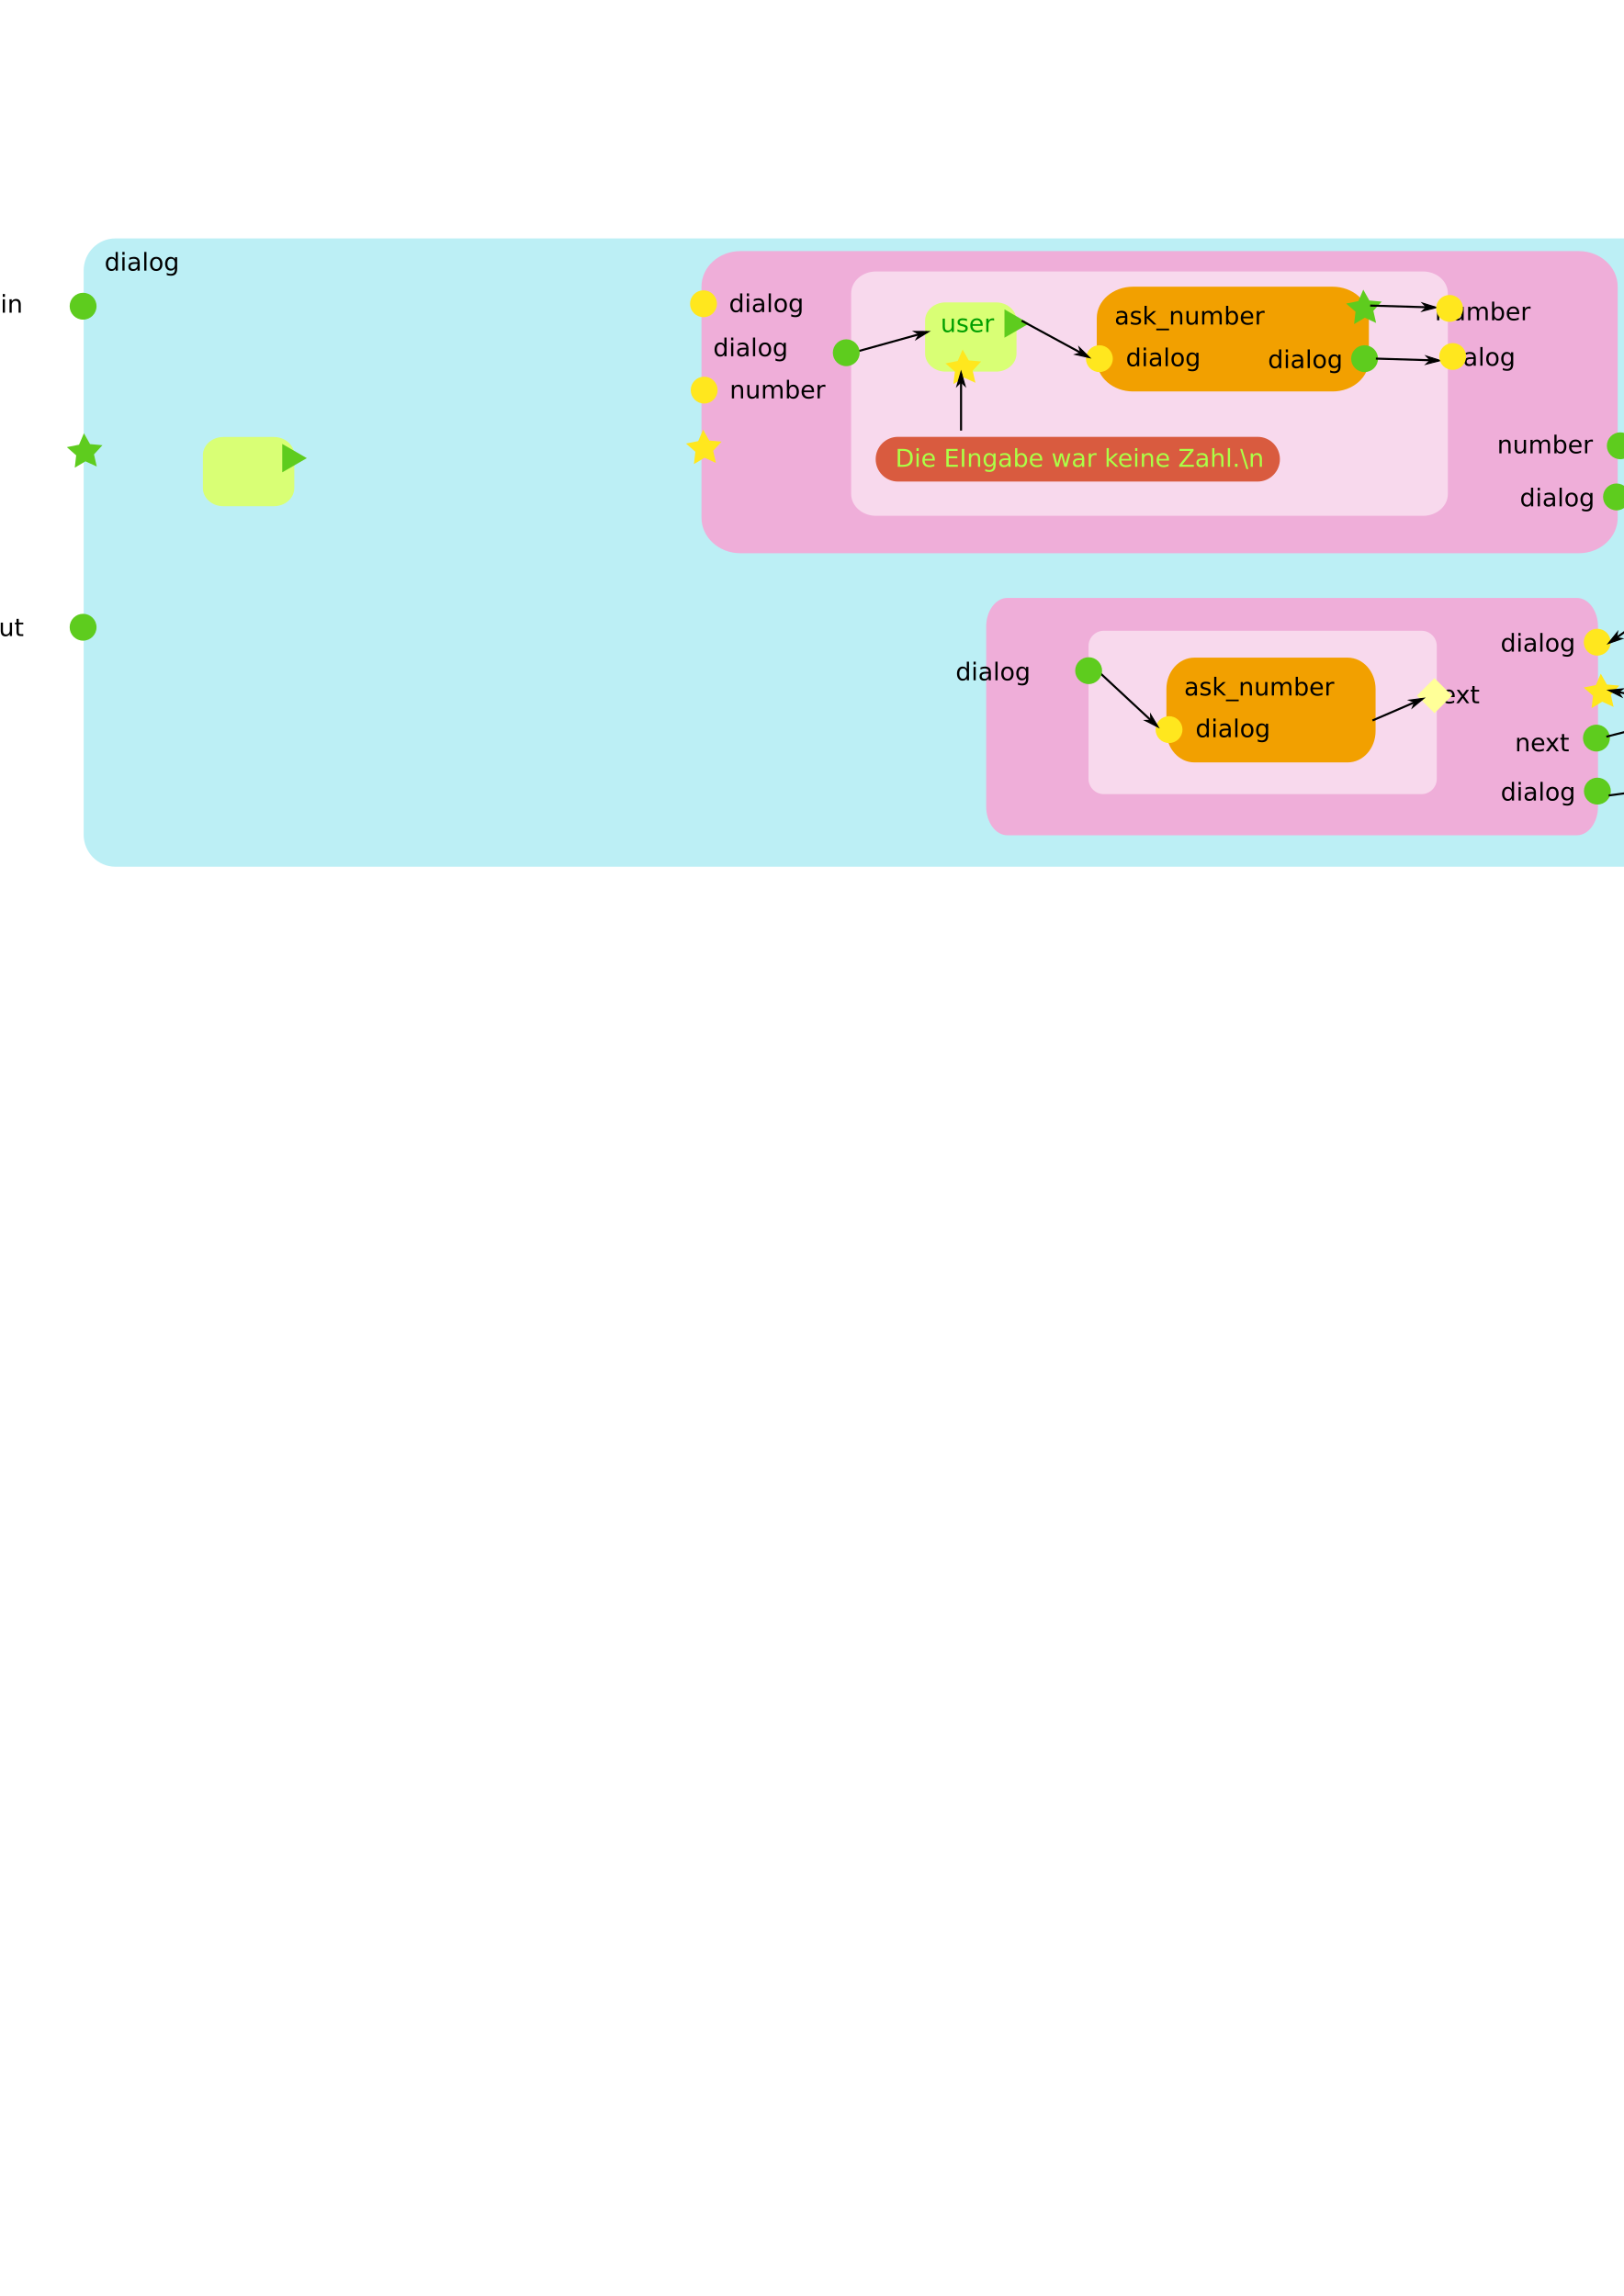
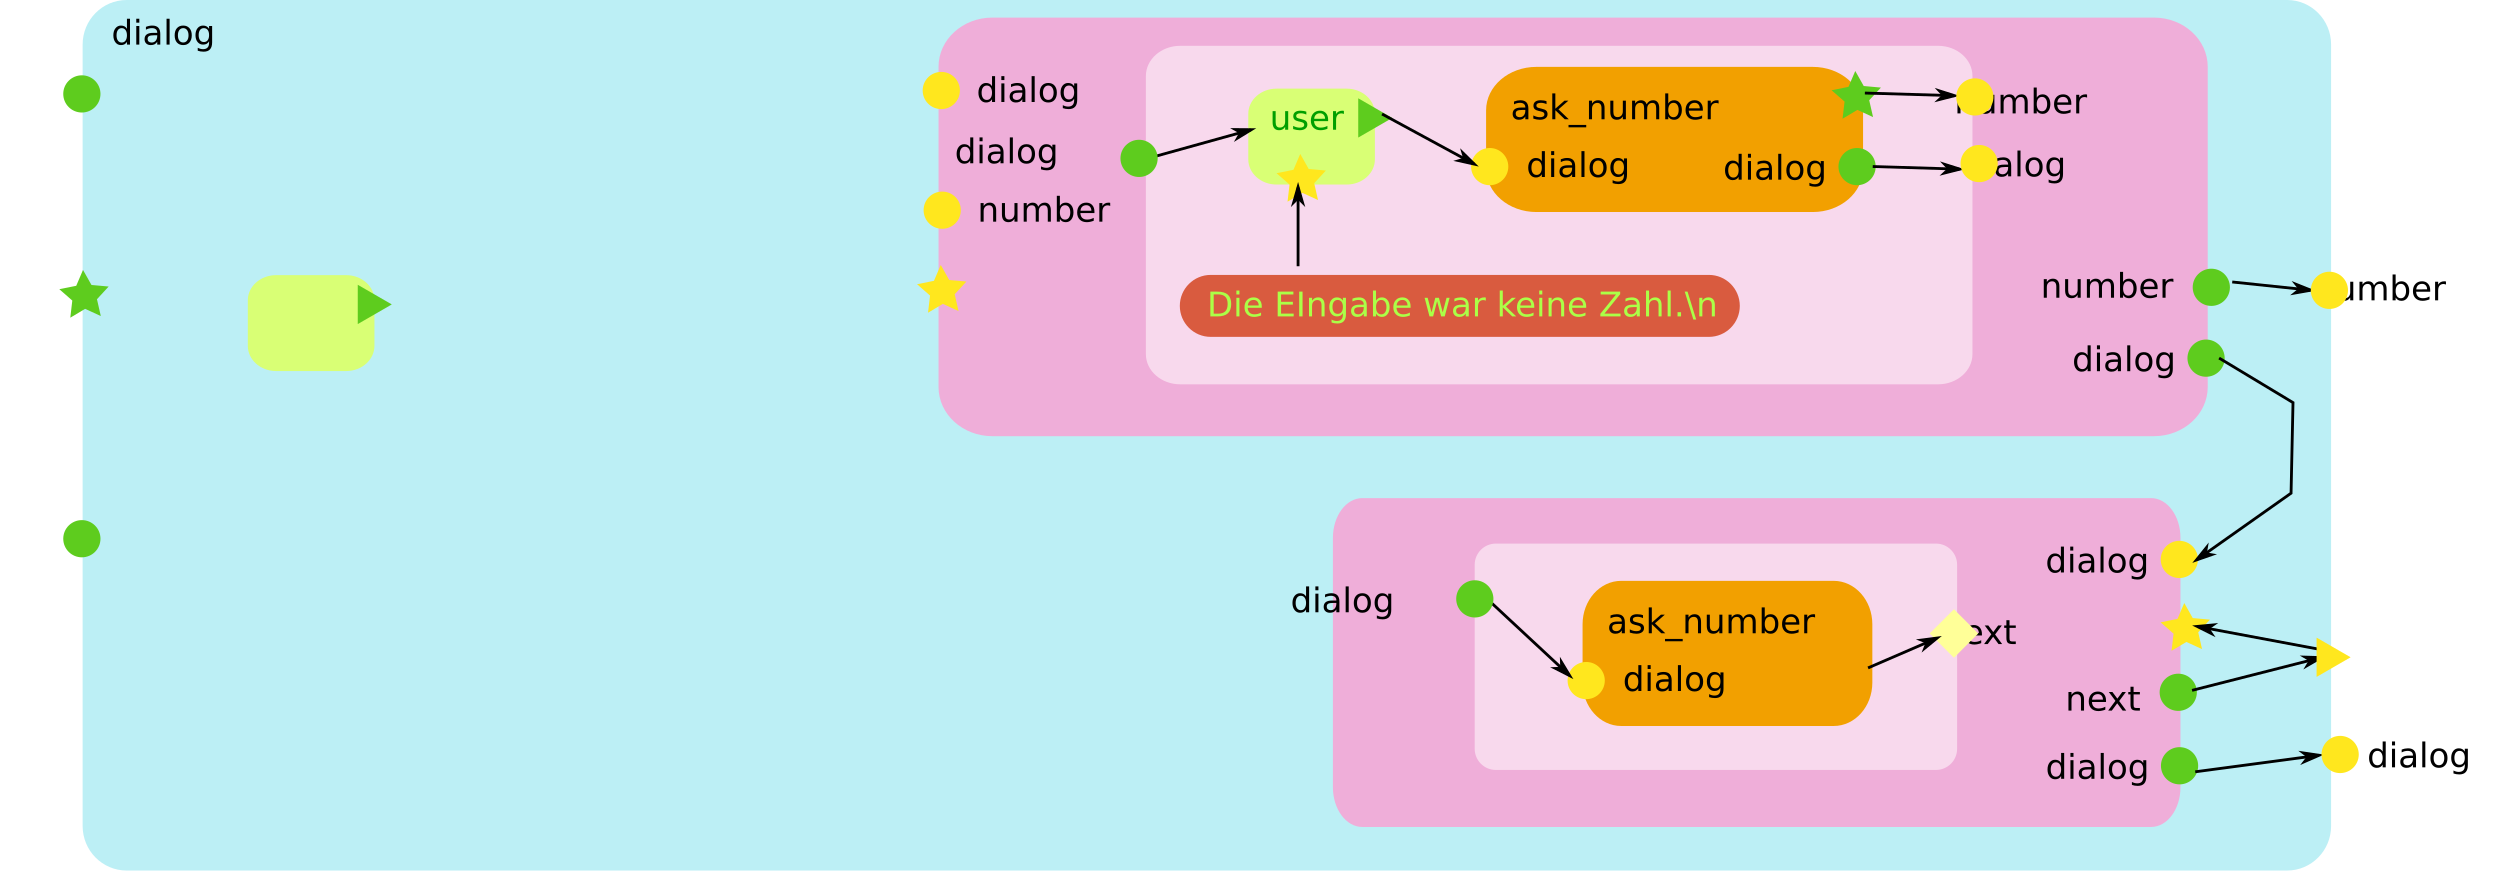
- <svg xmlns="http://www.w3.org/2000/svg" width="210mm" height="297mm" id="svg2">
+ <svg xmlns="http://www.w3.org/2000/svg" width="882.162" height="307.181" id="svg2" version="1.0">
  <defs id="defs4">
-     <marker orient="auto" refY="0.0" refX="0.0" id="Arrow1Mend" style="overflow:visible;">
-       <path id="path3251" d="M 0.0,0.0 L 5.0,-5.0 L -12.5,0.0 L 5.0,5.0 L 0.0,0.0 z " style="fill-rule:evenodd;stroke:#000000;stroke-width:1.0pt;marker-start:none;" transform="scale(0.4) rotate(180) translate(10,0)" />
+     <marker orient="auto" refY="0" refX="0" id="Arrow1Mend" style="overflow:visible">
+       <path id="path3251" d="M 0,0 L 5,-5 L -12.5,0 L 5,5 L 0,0 z" style="fill-rule:evenodd;stroke:#000000;stroke-width:1pt;marker-start:none" transform="matrix(-0.4,0,0,-0.4,-4,0)" />
    </marker>
  </defs>
-   <g id="layer1" style="display:inline">
+   <g id="layer1" style="display:inline" transform="translate(-11.733,-116.564)">
    <text xml:space="preserve" style="font-size:12px;font-style:normal;font-weight:normal;fill:#000000;fill-opacity:1;stroke:none;stroke-width:1px;stroke-linecap:butt;stroke-linejoin:miter;stroke-opacity:1;font-family:Bitstream Vera Sans" x="437.901" y="424.552" id="text6646">
      <tspan id="tspan6648" x="437.901" y="424.552" />
    </text>
    <flowRoot xml:space="preserve" id="flowRoot8783" style="font-size:12px;font-style:normal;font-weight:normal;fill:#000000;fill-opacity:1;stroke:none;stroke-width:1px;stroke-linecap:butt;stroke-linejoin:miter;stroke-opacity:1;font-family:Bitstream Vera Sans">
      <flowRegion id="flowRegion8785">
        <rect id="rect8787" width="96.36" height="41.202" x="147.531" y="302.746" />
      </flowRegion>
      <flowPara id="flowPara8789" />
    </flowRoot>
    <rect style="fill:#bceff5;fill-opacity:1;stroke:none;stroke-width:0.5;stroke-linecap:round;stroke-linejoin:round;stroke-miterlimit:4;stroke-dasharray:none;stroke-opacity:1" id="rect2602" width="793.401" height="307.181" x="40.891" y="116.564" rx="15.516" ry="15.713" />
    <text xml:space="preserve" style="font-size:12px;font-style:normal;font-weight:normal;fill:#000000;fill-opacity:1;stroke:none;stroke-width:1px;stroke-linecap:butt;stroke-linejoin:miter;stroke-opacity:1;font-family:Bitstream Vera Sans" x="51.076" y="132.305" id="text2604">
      <tspan id="tspan2606" x="51.076" y="132.305">dialog</tspan>
    </text>
    <text id="text2608" y="152.87" x="30.23" style="font-size:12px;font-style:normal;font-weight:normal;text-align:end;writing-mode:lr-tb;text-anchor:end;fill:#000000;fill-opacity:1;stroke:none;stroke-width:1px;stroke-linecap:butt;stroke-linejoin:miter;stroke-opacity:1;font-family:Bitstream Vera Sans" xml:space="preserve">
      <tspan y="152.87" x="30.23" id="tspan2610">in</tspan>
    </text>
    <text xml:space="preserve" style="font-size:12px;font-style:normal;font-weight:normal;text-align:end;writing-mode:lr-tb;text-anchor:end;fill:#000000;fill-opacity:1;stroke:none;stroke-width:1px;stroke-linecap:butt;stroke-linejoin:miter;stroke-opacity:1;font-family:Bitstream Vera Sans" x="30.735" y="310.956" id="text2612">
      <tspan id="tspan2614" x="30.735" y="310.956">out</tspan>
    </text>
    <g style="fill:#5ecc1e;fill-opacity:1" transform="translate(-323.5229,-83.96595)" id="g2630">
      <path style="fill:#5ecc1e;fill-opacity:1;stroke:none;stroke-width:0.5;stroke-linecap:round;stroke-linejoin:round;stroke-miterlimit:4;stroke-dasharray:none;stroke-opacity:1" id="path2632" d="M 391.277,298.265 L 385.744,295.728 L 380.517,298.847 L 381.22,292.801 L 376.639,288.793 L 382.606,287.594 L 385.002,281.998 L 387.986,287.303 L 394.049,287.852 L 389.925,292.33 L 391.277,298.265 z" transform="translate(-20.4531,13.78361)" />
    </g>
    <rect style="fill:#efaed9;fill-opacity:1;stroke:none;stroke-width:0.5;stroke-linecap:round;stroke-linejoin:round;stroke-miterlimit:4;stroke-dasharray:none;stroke-opacity:1" id="rect5035" width="447.857" height="147.707" x="342.906" y="122.771" rx="18.983" ry="17.358" />
    <g id="g5037" transform="translate(-20.85876,-85.72146)" style="fill:#ffe71e;fill-opacity:1">
      <path transform="translate(-20.4531,13.78361)" d="M 391.277,298.265 L 385.744,295.728 L 380.517,298.847 L 381.22,292.801 L 376.639,288.793 L 382.606,287.594 L 385.002,281.998 L 387.986,287.303 L 394.049,287.852 L 389.925,292.33 L 391.277,298.265 z" id="path5039" style="fill:#ffe71e;fill-opacity:1;stroke:none;stroke-width:0.5;stroke-linecap:round;stroke-linejoin:round;stroke-miterlimit:4;stroke-dasharray:none;stroke-opacity:1" />
    </g>
    <path style="fill:#ffe71e;fill-opacity:1;stroke:none;stroke-width:0.5;stroke-linecap:round;stroke-linejoin:round;stroke-miterlimit:4;stroke-dasharray:none;stroke-opacity:1" id="path5041" d="M 143.442,283.636 A 6.566,6.566 0 1 1 130.31,283.636 A 6.566,6.566 0 1 1 143.442,283.636 z" transform="translate(207.0029,-135.1356)" />
    <text xml:space="preserve" style="font-size:12px;font-style:normal;font-weight:normal;fill:#000000;fill-opacity:1;stroke:none;stroke-width:1px;stroke-linecap:butt;stroke-linejoin:miter;stroke-opacity:1;font-family:Bitstream Vera Sans" x="356.328" y="152.561" id="text5043">
      <tspan id="tspan5045" x="356.328" y="152.561">dialog</tspan>
    </text>
    <path transform="translate(207.3303,-92.90561)" d="M 143.442,283.636 A 6.566,6.566 0 1 1 130.31,283.636 A 6.566,6.566 0 1 1 143.442,283.636 z" id="path5047" style="fill:#ffe71e;fill-opacity:1;stroke:none;stroke-width:0.5;stroke-linecap:round;stroke-linejoin:round;stroke-miterlimit:4;stroke-dasharray:none;stroke-opacity:1" />
    <text id="text5049" y="194.791" x="356.655" style="font-size:12px;font-style:normal;font-weight:normal;fill:#000000;fill-opacity:1;stroke:none;stroke-width:1px;stroke-linecap:butt;stroke-linejoin:miter;stroke-opacity:1;font-family:Bitstream Vera Sans" xml:space="preserve">
      <tspan y="194.791" x="356.655" id="tspan5051">number</tspan>
    </text>
    <rect style="fill:#f8d9ed;fill-opacity:1;stroke:none;stroke-width:0.5;stroke-linecap:round;stroke-linejoin:round;stroke-miterlimit:4;stroke-dasharray:none;stroke-opacity:1" id="rect5053" width="291.667" height="119.444" x="416.075" y="132.731" rx="12.114" ry="10.651" />
    <text xml:space="preserve" style="font-size:12px;font-style:normal;font-weight:normal;text-align:end;writing-mode:lr-tb;text-anchor:end;fill:#000000;fill-opacity:1;stroke:none;stroke-width:1px;stroke-linecap:butt;stroke-linejoin:miter;stroke-opacity:1;font-family:Bitstream Vera Sans" x="404.304" y="174.166" id="text5055">
      <tspan id="tspan5057" x="404.304" y="174.166">dialog</tspan>
    </text>
    <rect style="fill:#d95b3f;fill-opacity:1;stroke:none;stroke-width:0.5;stroke-linecap:round;stroke-linejoin:round;stroke-miterlimit:4;stroke-dasharray:none;stroke-opacity:1" id="rect5062" width="197.598" height="21.868" x="428.049" y="213.569" rx="10.911" ry="10.934" />
    <text xml:space="preserve" style="font-size:12px;font-style:normal;font-weight:normal;fill:#abff47;fill-opacity:1;stroke:none;stroke-width:1px;stroke-linecap:butt;stroke-linejoin:miter;stroke-opacity:1;font-family:Bitstream Vera Sans" x="437.645" y="228.216" id="text5064">
      <tspan id="tspan5066" x="437.645" y="228.216">Die EIngabe war keine Zahl.\n</tspan>
    </text>
    <rect ry="8.889" rx="9.969" y="147.84" x="452.208" height="33.844" width="44.68" id="rect5068" style="fill:#d9ff75;fill-opacity:1;stroke:none;stroke-width:0.5;stroke-linecap:round;stroke-linejoin:round;stroke-miterlimit:4;stroke-dasharray:none;stroke-opacity:1" />
    <g id="g5070" transform="translate(105.9945,-124.8981)" style="fill:#ffe71e;fill-opacity:1">
      <path transform="translate(-20.4531,13.78361)" d="M 391.277,298.265 L 385.744,295.728 L 380.517,298.847 L 381.22,292.801 L 376.639,288.793 L 382.606,287.594 L 385.002,281.998 L 387.986,287.303 L 394.049,287.852 L 389.925,292.33 L 391.277,298.265 z" id="path5072" style="fill:#ffe71e;fill-opacity:1;stroke:none;stroke-width:0.5;stroke-linecap:round;stroke-linejoin:round;stroke-miterlimit:4;stroke-dasharray:none;stroke-opacity:1" />
    </g>
    <text id="text5074" y="162.34" x="459.775" style="font-size:12px;font-style:normal;font-weight:normal;fill:#009f00;fill-opacity:1;stroke:none;stroke-width:1px;stroke-linecap:butt;stroke-linejoin:miter;stroke-opacity:1;font-family:Bitstream Vera Sans" xml:space="preserve">
      <tspan y="162.34" x="459.775" id="tspan5076">user</tspan>
    </text>
    <path transform="translate(137.0755,-121.8591)" d="M 365.933,280.035 L 353.928,286.966 L 353.928,273.104 L 365.933,280.035 z" id="path5082" style="fill:#5ecc1e;fill-opacity:1;stroke:none;stroke-width:0.5;stroke-linecap:round;stroke-linejoin:round;stroke-miterlimit:4;stroke-dasharray:none;stroke-opacity:1" />
    <rect ry="15.32" rx="17.741" y="140.165" x="536.123" height="51.216" width="133.018" id="rect5084" style="fill:#f2a000;fill-opacity:1;stroke:none;stroke-width:0.5;stroke-linecap:round;stroke-linejoin:round;stroke-miterlimit:4;stroke-dasharray:none;stroke-opacity:1" />
    <text xml:space="preserve" style="font-size:12px;font-style:normal;font-weight:normal;fill:#000000;fill-opacity:1;stroke:none;stroke-width:1px;stroke-linecap:butt;stroke-linejoin:miter;stroke-opacity:1;font-family:Bitstream Vera Sans" x="544.779" y="158.657" id="text5086">
      <tspan id="tspan5088" x="544.779" y="158.657">ask_number</tspan>
    </text>
    <path transform="translate(400.5214,-108.2837)" d="M 143.442,283.636 A 6.566,6.566 0 1 1 130.31,283.636 A 6.566,6.566 0 1 1 143.442,283.636 z" id="path5090" style="fill:#ffe71e;fill-opacity:1;stroke:none;stroke-width:0.5;stroke-linecap:round;stroke-linejoin:round;stroke-miterlimit:4;stroke-dasharray:none;stroke-opacity:1" />
    <text xml:space="preserve" style="font-size:12px;font-style:normal;font-weight:normal;fill:#000000;fill-opacity:1;stroke:none;stroke-width:1px;stroke-linecap:butt;stroke-linejoin:miter;stroke-opacity:1;font-family:Bitstream Vera Sans" x="550.335" y="179.027" id="text5092">
      <tspan id="tspan5094" x="550.335" y="179.027">dialog</tspan>
    </text>
    <path style="fill:#5ecc1e;fill-opacity:1;stroke:none;stroke-width:0.5;stroke-linecap:round;stroke-linejoin:round;stroke-miterlimit:4;stroke-dasharray:none;stroke-opacity:1" id="path5096" d="M 143.442,283.636 A 6.566,6.566 0 1 1 130.31,283.636 A 6.566,6.566 0 1 1 143.442,283.636 z" transform="translate(530.1511,-108.2837)" />
    <text xml:space="preserve" style="font-size:12px;font-style:normal;font-weight:normal;fill:#000000;fill-opacity:1;stroke:none;stroke-width:1px;stroke-linecap:butt;stroke-linejoin:miter;stroke-opacity:1;font-family:Bitstream Vera Sans" x="619.779" y="179.953" id="text5098">
      <tspan id="tspan5100" x="619.779" y="179.953">dialog</tspan>
    </text>
    <g id="g5102" transform="translate(301.8427,-154.1697)" style="fill:#5ecc1e;fill-opacity:1">
      <path transform="translate(-20.4531,13.78361)" d="M 391.277,298.265 L 385.744,295.728 L 380.517,298.847 L 381.22,292.801 L 376.639,288.793 L 382.606,287.594 L 385.002,281.998 L 387.986,287.303 L 394.049,287.852 L 389.925,292.33 L 391.277,298.265 z" id="path5104" style="fill:#5ecc1e;fill-opacity:1;stroke:none;stroke-width:0.5;stroke-linecap:round;stroke-linejoin:round;stroke-miterlimit:4;stroke-dasharray:none;stroke-opacity:1" />
    </g>
    <text id="text5106" y="156.573" x="767.267" style="font-size:12px;font-style:normal;font-weight:normal;text-align:end;writing-mode:lr-tb;text-anchor:end;fill:#000000;fill-opacity:1;stroke:none;stroke-width:1px;stroke-linecap:butt;stroke-linejoin:miter;stroke-opacity:1;font-family:Bitstream Vera Sans" xml:space="preserve">
      <tspan y="156.573" x="767.267" id="tspan5108">number</tspan>
    </text>
    <text xml:space="preserve" style="font-size:12px;font-style:normal;font-weight:normal;text-align:end;writing-mode:lr-tb;text-anchor:end;fill:#000000;fill-opacity:1;stroke:none;stroke-width:1px;stroke-linecap:butt;stroke-linejoin:miter;stroke-opacity:1;font-family:Bitstream Vera Sans" x="759.86" y="178.795" id="text5112">
      <tspan id="tspan5114" x="759.86" y="178.795">dialog</tspan>
    </text>
    <path transform="translate(653.2992,-40.69116)" d="M 143.442,283.636 A 6.566,6.566 0 1 1 130.31,283.636 A 6.566,6.566 0 1 1 143.442,283.636 z" id="path5118" style="fill:#5ecc1e;fill-opacity:1;stroke:none;stroke-width:0.5;stroke-linecap:round;stroke-linejoin:round;stroke-miterlimit:4;stroke-dasharray:none;stroke-opacity:1" />
    <text id="text5120" y="247.546" x="742.927" style="font-size:12px;font-style:normal;font-weight:normal;fill:#000000;fill-opacity:1;stroke:none;stroke-width:1px;stroke-linecap:butt;stroke-linejoin:miter;stroke-opacity:1;font-family:Bitstream Vera Sans" xml:space="preserve">
      <tspan y="247.546" x="742.927" id="tspan5122">dialog</tspan>
    </text>
    <path style="fill:#5ecc1e;fill-opacity:1;stroke:none;stroke-width:0.5;stroke-linecap:round;stroke-linejoin:round;stroke-miterlimit:4;stroke-dasharray:none;stroke-opacity:1" id="path5124" d="M 143.442,283.636 A 6.566,6.566 0 1 1 130.31,283.636 A 6.566,6.566 0 1 1 143.442,283.636 z" transform="translate(655.1511,-65.69116)" />
    <text xml:space="preserve" style="font-size:12px;font-style:normal;font-weight:normal;fill:#000000;fill-opacity:1;stroke:none;stroke-width:1px;stroke-linecap:butt;stroke-linejoin:miter;stroke-opacity:1;font-family:Bitstream Vera Sans" x="731.816" y="221.62" id="text5126">
      <tspan id="tspan5128" x="731.816" y="221.62">number</tspan>
    </text>
    <path style="fill:none;fill-rule:evenodd;stroke:#000000;stroke-width:1px;stroke-linecap:butt;stroke-linejoin:miter;marker-start:none;marker-end:url(#Arrow1Mend);stroke-opacity:1" d="M 419.779,171.62 L 453.112,162.361" id="path5136" />
    <path style="fill:none;fill-rule:evenodd;stroke:#000000;stroke-width:1px;stroke-linecap:butt;stroke-linejoin:miter;marker-start:none;marker-end:url(#Arrow1Mend);stroke-opacity:1" d="M 469.779,210.509 L 469.779,182.731" id="path5138" />
    <path style="fill:none;fill-rule:evenodd;stroke:#000000;stroke-width:1px;stroke-linecap:butt;stroke-linejoin:miter;marker-start:none;marker-end:url(#Arrow1Mend);stroke-opacity:1" d="M 499.409,156.805 L 531.816,174.398" id="path5140" />
    <path style="fill:none;fill-rule:evenodd;stroke:#000000;stroke-width:1px;stroke-linecap:butt;stroke-linejoin:miter;marker-start:none;marker-end:url(#Arrow1Mend);stroke-opacity:1" d="M 672.557,175.323 L 703.112,176.249" id="path5142" />
    <path style="fill:none;fill-rule:evenodd;stroke:#000000;stroke-width:1px;stroke-linecap:butt;stroke-linejoin:miter;marker-start:none;marker-end:url(#Arrow1Mend);stroke-opacity:1" d="M 669.779,149.398 L 701.261,150.323" id="path5144" />
    <rect style="fill:#efaed9;fill-opacity:1;stroke:none;stroke-width:0.5;stroke-linecap:round;stroke-linejoin:round;stroke-miterlimit:4;stroke-dasharray:none;stroke-opacity:1" id="rect6178" width="299.08" height="116.047" x="482.067" y="292.327" rx="10.375" ry="14.035" />
    <g style="fill:#ffe71e;fill-opacity:1" transform="translate(417.9361,33.5721)" id="g6180">
      <path style="fill:#ffe71e;fill-opacity:1;stroke:none;stroke-width:0.5;stroke-linecap:round;stroke-linejoin:round;stroke-miterlimit:4;stroke-dasharray:none;stroke-opacity:1" id="path6182" d="M 391.277,298.265 L 385.744,295.728 L 380.517,298.847 L 381.22,292.801 L 376.639,288.793 L 382.606,287.594 L 385.002,281.998 L 387.986,287.303 L 394.049,287.852 L 389.925,292.33 L 391.277,298.265 z" transform="translate(-20.4531,13.78361)" />
    </g>
    <path style="fill:none;fill-rule:evenodd;stroke:#000000;stroke-width:1px;stroke-linecap:butt;stroke-linejoin:miter;marker-end:url(#Arrow1Mend);stroke-opacity:1" d="M 831.108,345.861 L 787.198,337.64" id="path6184" />
    <path style="fill:#ffe71e;fill-opacity:1;stroke:none;stroke-width:0.5;stroke-linecap:round;stroke-linejoin:round;stroke-miterlimit:4;stroke-dasharray:none;stroke-opacity:1" id="path6186" d="M 143.442,283.636 A 6.566,6.566 0 1 1 130.31,283.636 A 6.566,6.566 0 1 1 143.442,283.636 z" transform="translate(643.8665,30.33394)" />
    <text xml:space="preserve" style="font-size:12px;font-style:normal;font-weight:normal;fill:#000000;fill-opacity:1;stroke:none;stroke-width:1px;stroke-linecap:butt;stroke-linejoin:miter;stroke-opacity:1;font-family:Bitstream Vera Sans" x="733.495" y="318.571" id="text6188">
      <tspan id="tspan6190" x="733.495" y="318.571">dialog</tspan>
    </text>
    <text xml:space="preserve" style="font-size:12px;font-style:normal;font-weight:normal;text-align:end;writing-mode:lr-tb;text-anchor:end;fill:#000000;fill-opacity:1;stroke:none;stroke-width:1px;stroke-linecap:butt;stroke-linejoin:miter;stroke-opacity:1;font-family:Bitstream Vera Sans" x="893.907" y="222.542" id="text6194">
      <tspan id="tspan6196" x="893.907" y="222.542">number</tspan>
    </text>
    <path style="fill:none;fill-rule:evenodd;stroke:#000000;stroke-width:1px;stroke-linecap:butt;stroke-linejoin:miter;marker-end:url(#Arrow1Mend);stroke-opacity:1" d="M 799.409,216.064 L 826.975,218.958" id="path6198" />
    <path style="fill:none;fill-rule:evenodd;stroke:#000000;stroke-width:1px;stroke-linecap:butt;stroke-linejoin:miter;marker-end:url(#Arrow1Mend);stroke-opacity:1" d="M 794.779,242.916 L 820.853,258.63 L 820.167,290.588 L 786.927,314.054" id="path6200" />
    <path style="fill:#5ecc1e;fill-opacity:1;stroke:none;stroke-width:0.5;stroke-linecap:round;stroke-linejoin:round;stroke-miterlimit:4;stroke-dasharray:none;stroke-opacity:1" id="path6202" d="M 143.442,283.636 A 6.566,6.566 0 1 1 130.31,283.636 A 6.566,6.566 0 1 1 143.442,283.636 z" transform="translate(643.4829,77.21352)" />
    <path style="fill:#5ecc1e;fill-opacity:1;stroke:none;stroke-width:0.5;stroke-linecap:round;stroke-linejoin:round;stroke-miterlimit:4;stroke-dasharray:none;stroke-opacity:1" id="path6204" d="M 143.442,283.636 A 6.566,6.566 0 1 1 130.31,283.636 A 6.566,6.566 0 1 1 143.442,283.636 z" transform="translate(643.9458,103.1394)" />
    <text xml:space="preserve" style="font-size:12px;font-style:normal;font-weight:normal;fill:#000000;fill-opacity:1;stroke:none;stroke-width:1px;stroke-linecap:butt;stroke-linejoin:miter;stroke-opacity:1;font-family:Bitstream Vera Sans" x="733.574" y="391.376" id="text6206">
      <tspan id="tspan6208" x="733.574" y="391.376">dialog</tspan>
    </text>
    <text xml:space="preserve" style="font-size:12px;font-style:normal;font-weight:normal;fill:#000000;fill-opacity:1;stroke:none;stroke-width:1px;stroke-linecap:butt;stroke-linejoin:miter;stroke-opacity:1;font-family:Bitstream Vera Sans" x="740.519" y="367.302" id="text6210">
      <tspan id="tspan6212" x="740.519" y="367.302">next</tspan>
    </text>
    <path style="fill:none;fill-rule:evenodd;stroke:#000000;stroke-width:1px;stroke-linecap:butt;stroke-linejoin:miter;marker-end:url(#Arrow1Mend);stroke-opacity:1" d="M 785.234,360.166 L 830.566,348.638" id="path6214" />
    <text xml:space="preserve" style="font-size:12px;font-style:normal;font-weight:normal;fill:#000000;fill-opacity:1;stroke:none;stroke-width:1px;stroke-linecap:butt;stroke-linejoin:miter;stroke-opacity:1;font-family:Bitstream Vera Sans" x="847.041" y="387.336" id="text6218">
      <tspan id="tspan6220" x="847.041" y="387.336">dialog</tspan>
    </text>
    <path style="fill:none;fill-rule:evenodd;stroke:#000000;stroke-width:1px;stroke-linecap:butt;stroke-linejoin:miter;marker-end:url(#Arrow1Mend);stroke-opacity:1" d="M 786.352,388.903 L 829.911,383.089" id="path6222" />
    <rect style="fill:#f8d9ed;fill-opacity:1;stroke:none;stroke-width:0.5;stroke-linecap:round;stroke-linejoin:round;stroke-miterlimit:4;stroke-dasharray:none;stroke-opacity:1" id="rect6224" width="170.229" height="79.877" x="532.1" y="308.377" ry="7.469" />
    <text id="text6226" y="332.61" x="522.81" style="font-size:12px;font-style:normal;font-weight:normal;text-align:end;writing-mode:lr-tb;text-anchor:end;fill:#000000;fill-opacity:1;stroke:none;stroke-width:1px;stroke-linecap:butt;stroke-linejoin:miter;stroke-opacity:1;font-family:Bitstream Vera Sans" xml:space="preserve">
      <tspan y="332.61" x="522.81" id="tspan6228">dialog</tspan>
    </text>
    <rect style="fill:#f2a000;fill-opacity:1;stroke:none;stroke-width:0.5;stroke-linecap:round;stroke-linejoin:round;stroke-miterlimit:4;stroke-dasharray:none;stroke-opacity:1" id="rect6232" width="102.246" height="51.216" x="570.168" y="321.525" rx="13.637" ry="15.32" />
    <text id="text6234" y="340.017" x="578.825" style="font-size:12px;font-style:normal;font-weight:normal;fill:#000000;fill-opacity:1;stroke:none;stroke-width:1px;stroke-linecap:butt;stroke-linejoin:miter;stroke-opacity:1;font-family:Bitstream Vera Sans" xml:space="preserve">
      <tspan y="340.017" x="578.825" id="tspan6236">ask_number</tspan>
    </text>
    <path style="fill:#ffe71e;fill-opacity:1;stroke:none;stroke-width:0.5;stroke-linecap:round;stroke-linejoin:round;stroke-miterlimit:4;stroke-dasharray:none;stroke-opacity:1" id="path6238" d="M 143.442,283.636 A 6.566,6.566 0 1 1 130.31,283.636 A 6.566,6.566 0 1 1 143.442,283.636 z" transform="translate(434.5673,73.07605)" />
    <text id="text6240" y="360.387" x="584.381" style="font-size:12px;font-style:normal;font-weight:normal;fill:#000000;fill-opacity:1;stroke:none;stroke-width:1px;stroke-linecap:butt;stroke-linejoin:miter;stroke-opacity:1;font-family:Bitstream Vera Sans" xml:space="preserve">
      <tspan y="360.387" x="584.381" id="tspan6242">dialog</tspan>
    </text>
    <text xml:space="preserve" style="font-size:12px;font-style:normal;font-weight:normal;text-align:end;writing-mode:lr-tb;text-anchor:end;fill:#000000;fill-opacity:1;stroke:none;stroke-width:1px;stroke-linecap:butt;stroke-linejoin:miter;stroke-opacity:1;font-family:Bitstream Vera Sans" x="742.387" y="343.826" id="text6254">
      <tspan id="tspan6256" x="742.387" y="343.826">next</tspan>
    </text>
    <rect style="fill:#ffff98;fill-opacity:1;stroke:none;stroke-width:0.5;stroke-linecap:round;stroke-linejoin:round;stroke-miterlimit:4;stroke-dasharray:none;stroke-opacity:1" id="rect6258" width="12.122" height="12.122" x="730.258" y="-261.401" rx="0" ry="12.122" transform="matrix(0.7071068,0.7071068,-0.7071068,0.7071068,0,0)" />
    <path style="fill:none;fill-rule:evenodd;stroke:#000000;stroke-width:1px;stroke-linecap:butt;stroke-linejoin:miter;marker-end:url(#Arrow1Mend);stroke-opacity:1" d="M 537.338,328.674 L 565.491,354.863" id="path6260" />
    <path style="fill:none;fill-rule:evenodd;stroke:#000000;stroke-width:1px;stroke-linecap:butt;stroke-linejoin:miter;marker-end:url(#Arrow1Mend);stroke-opacity:1" d="M 670.902,352.244 L 695.127,341.768" id="path6262" />
    <path transform="translate(-96.25767,-133.9321)" d="M 143.442,283.636 A 6.566,6.566 0 1 1 130.31,283.636 A 6.566,6.566 0 1 1 143.442,283.636 z" id="path3120" style="fill:#5ecc1e;fill-opacity:1;stroke:none;stroke-width:0.5;stroke-linecap:round;stroke-linejoin:round;stroke-miterlimit:4;stroke-dasharray:none;stroke-opacity:1" />
    <path style="fill:#5ecc1e;fill-opacity:1;stroke:none;stroke-width:0.5;stroke-linecap:round;stroke-linejoin:round;stroke-miterlimit:4;stroke-dasharray:none;stroke-opacity:1" id="path3122" d="M 143.442,283.636 A 6.566,6.566 0 1 1 130.31,283.636 A 6.566,6.566 0 1 1 143.442,283.636 z" transform="translate(-96.25767,23.02208)" />
    <path transform="translate(276.7929,-111.1851)" d="M 143.442,283.636 A 6.566,6.566 0 1 1 130.31,283.636 A 6.566,6.566 0 1 1 143.442,283.636 z" id="path3124" style="fill:#5ecc1e;fill-opacity:1;stroke:none;stroke-width:0.5;stroke-linecap:round;stroke-linejoin:round;stroke-miterlimit:4;stroke-dasharray:none;stroke-opacity:1" />
    <path style="fill:#5ecc1e;fill-opacity:1;stroke:none;stroke-width:0.5;stroke-linecap:round;stroke-linejoin:round;stroke-miterlimit:4;stroke-dasharray:none;stroke-opacity:1" id="path3126" d="M 143.442,283.636 A 6.566,6.566 0 1 1 130.31,283.636 A 6.566,6.566 0 1 1 143.442,283.636 z" transform="translate(395.2668,44.2526)" />
    <path style="fill:#ffe71e;fill-opacity:1;stroke:none;stroke-width:0.5;stroke-linecap:round;stroke-linejoin:round;stroke-miterlimit:4;stroke-dasharray:none;stroke-opacity:1" id="path3128" d="M 365.933,280.035 L 353.928,286.966 L 353.928,273.104 L 365.933,280.035 z" transform="translate(475.2474,68.45733)" />
    <path transform="translate(571.7129,-132.8609)" d="M 143.442,283.636 A 6.566,6.566 0 1 1 130.31,283.636 A 6.566,6.566 0 1 1 143.442,283.636 z" id="path3130" style="fill:#ffe71e;fill-opacity:1;stroke:none;stroke-width:0.5;stroke-linecap:round;stroke-linejoin:round;stroke-miterlimit:4;stroke-dasharray:none;stroke-opacity:1" />
    <path style="fill:#ffe71e;fill-opacity:1;stroke:none;stroke-width:0.5;stroke-linecap:round;stroke-linejoin:round;stroke-miterlimit:4;stroke-dasharray:none;stroke-opacity:1" id="path3132" d="M 143.442,283.636 A 6.566,6.566 0 1 1 130.31,283.636 A 6.566,6.566 0 1 1 143.442,283.636 z" transform="translate(573.2294,-109.3557)" />
    <path transform="translate(700.6125,99.15834)" d="M 143.442,283.636 A 6.566,6.566 0 1 1 130.31,283.636 A 6.566,6.566 0 1 1 143.442,283.636 z" id="path3134" style="fill:#ffe71e;fill-opacity:1;stroke:none;stroke-width:0.5;stroke-linecap:round;stroke-linejoin:round;stroke-miterlimit:4;stroke-dasharray:none;stroke-opacity:1" />
    <path style="fill:#ffe71e;fill-opacity:1;stroke:none;stroke-width:0.5;stroke-linecap:round;stroke-linejoin:round;stroke-miterlimit:4;stroke-dasharray:none;stroke-opacity:1" id="path3136" d="M 143.442,283.636 A 6.566,6.566 0 1 1 130.31,283.636 A 6.566,6.566 0 1 1 143.442,283.636 z" transform="translate(696.8213,-64.61994)" />
    <rect style="fill:#d9ff75;fill-opacity:1;stroke:none;stroke-width:0.5;stroke-linecap:round;stroke-linejoin:round;stroke-miterlimit:4;stroke-dasharray:none;stroke-opacity:1" id="rect2551" width="44.68" height="33.844" x="99.178" y="213.649" rx="9.969" ry="8.889" />
    <path style="fill:#5ecc1e;fill-opacity:1;stroke:none;stroke-width:0.5;stroke-linecap:round;stroke-linejoin:round;stroke-miterlimit:4;stroke-dasharray:none;stroke-opacity:1" id="path2557" d="M 365.933,280.035 L 353.928,286.966 L 353.928,273.104 L 365.933,280.035 z" transform="translate(-215.954,-56.05048)" />
  </g>
</svg>
